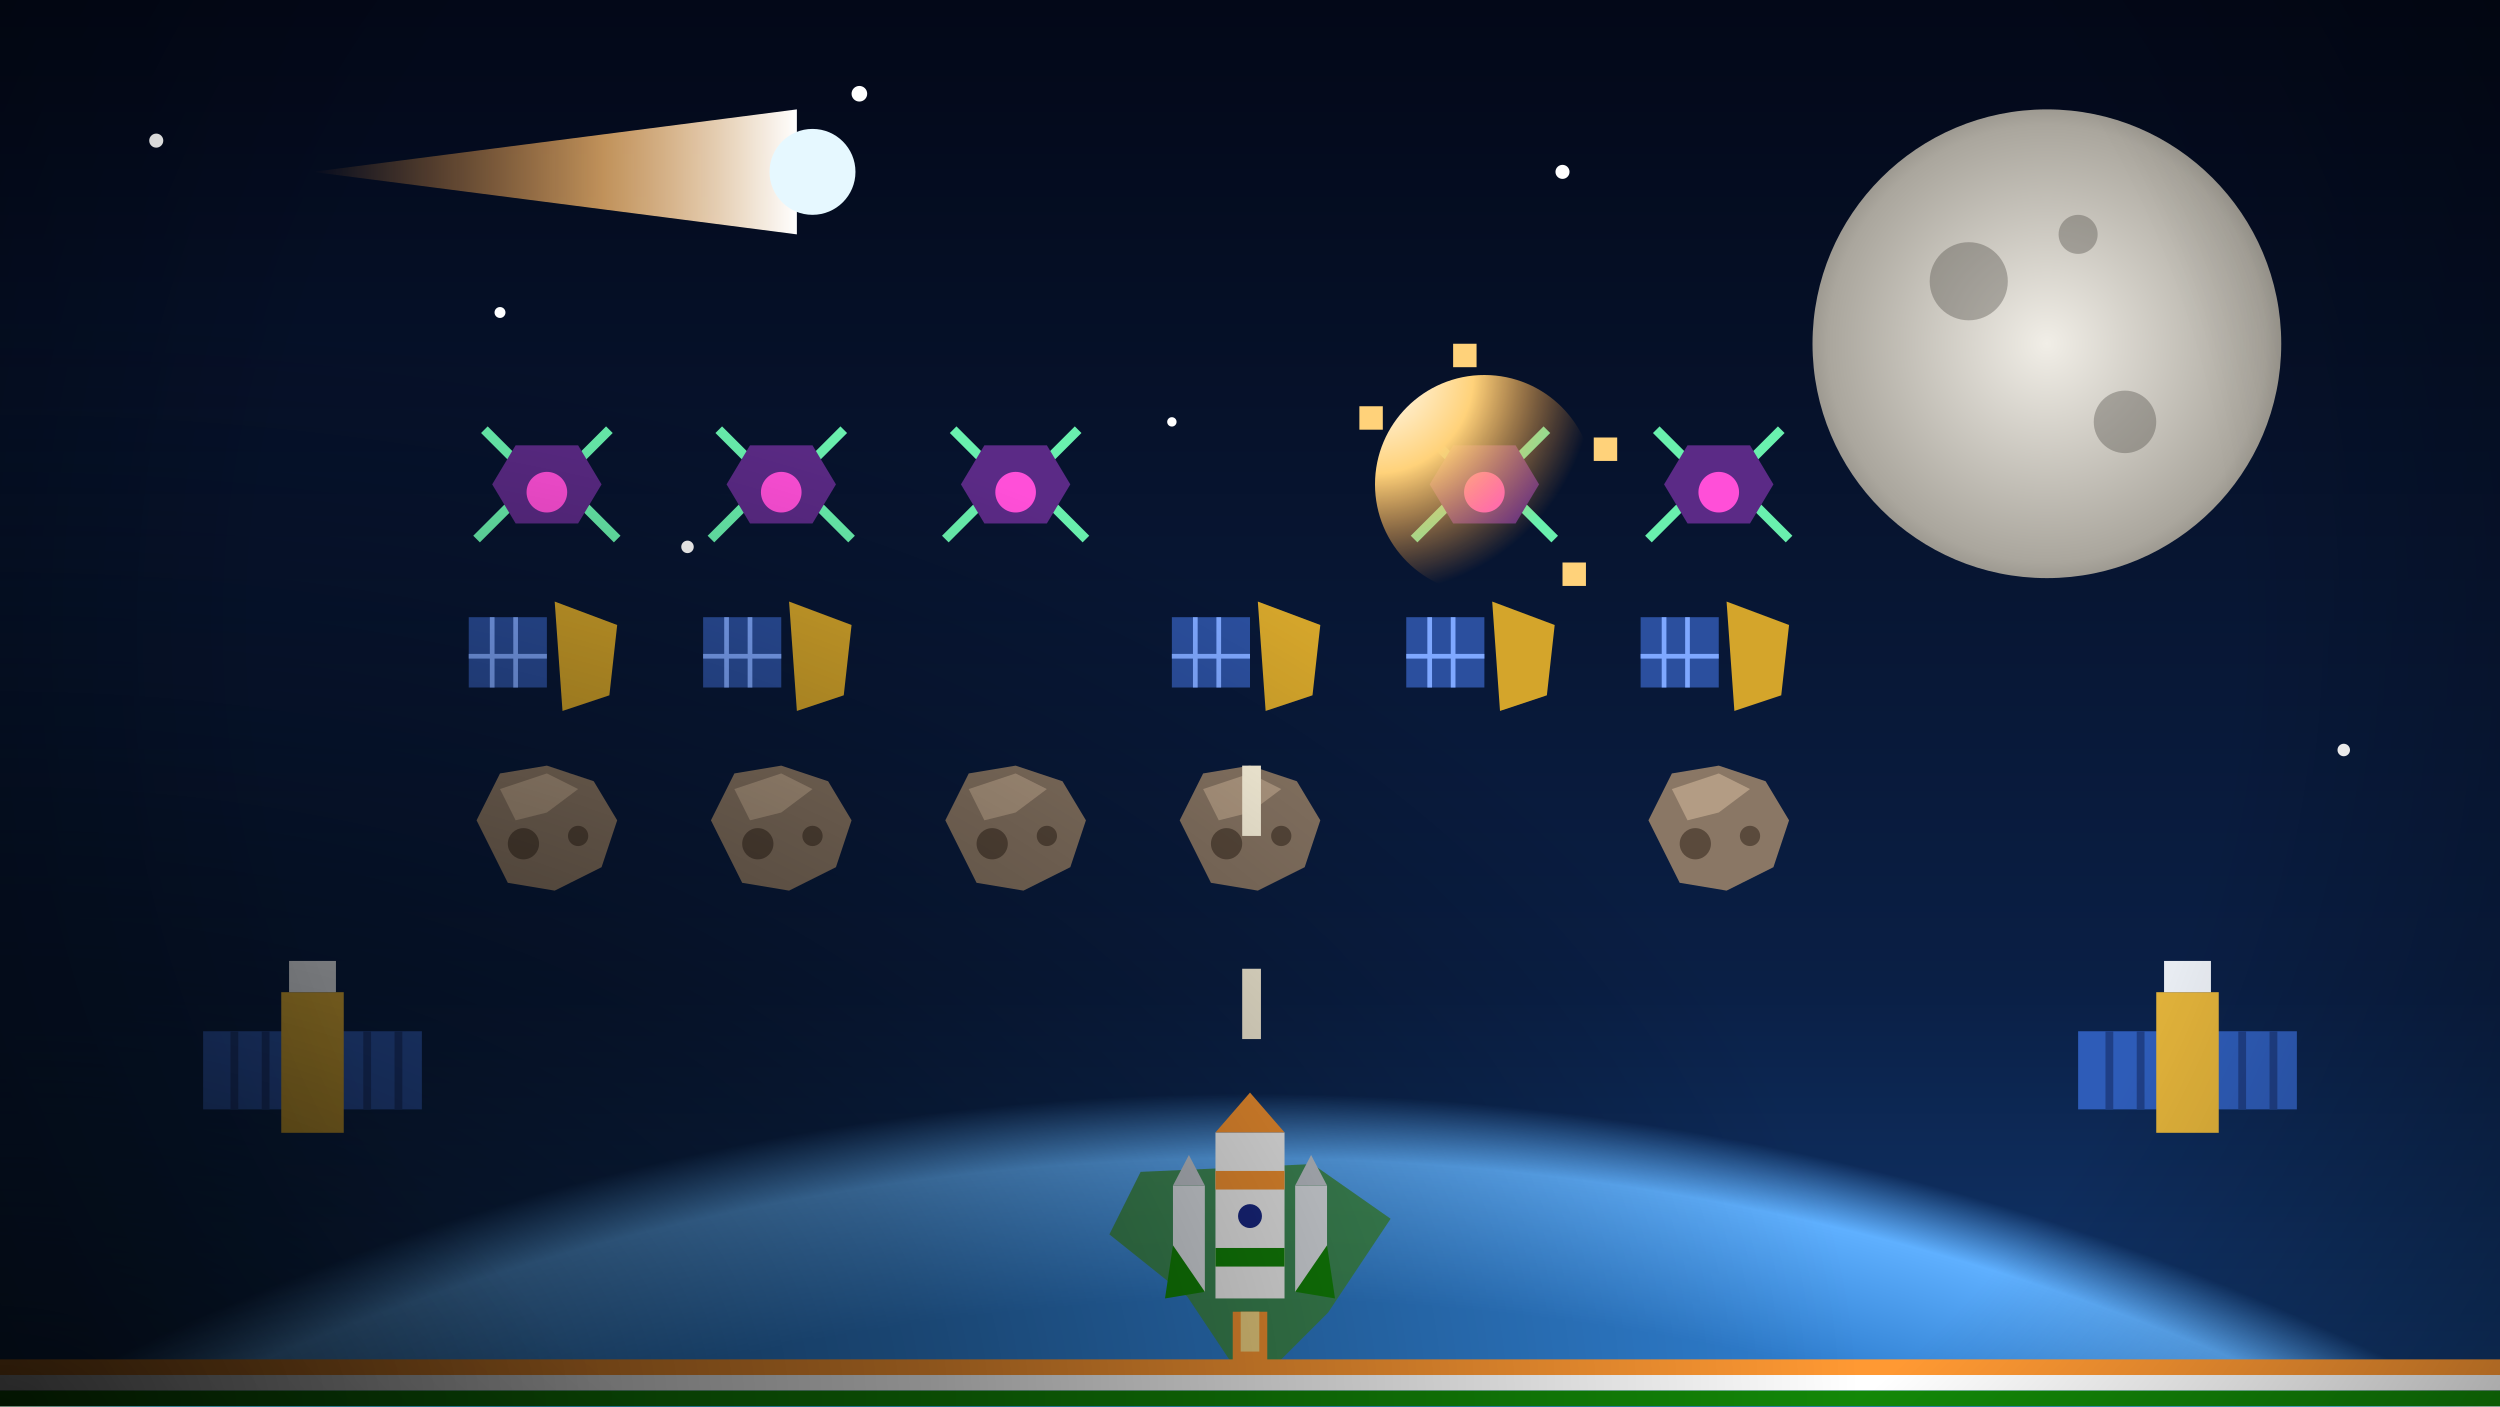
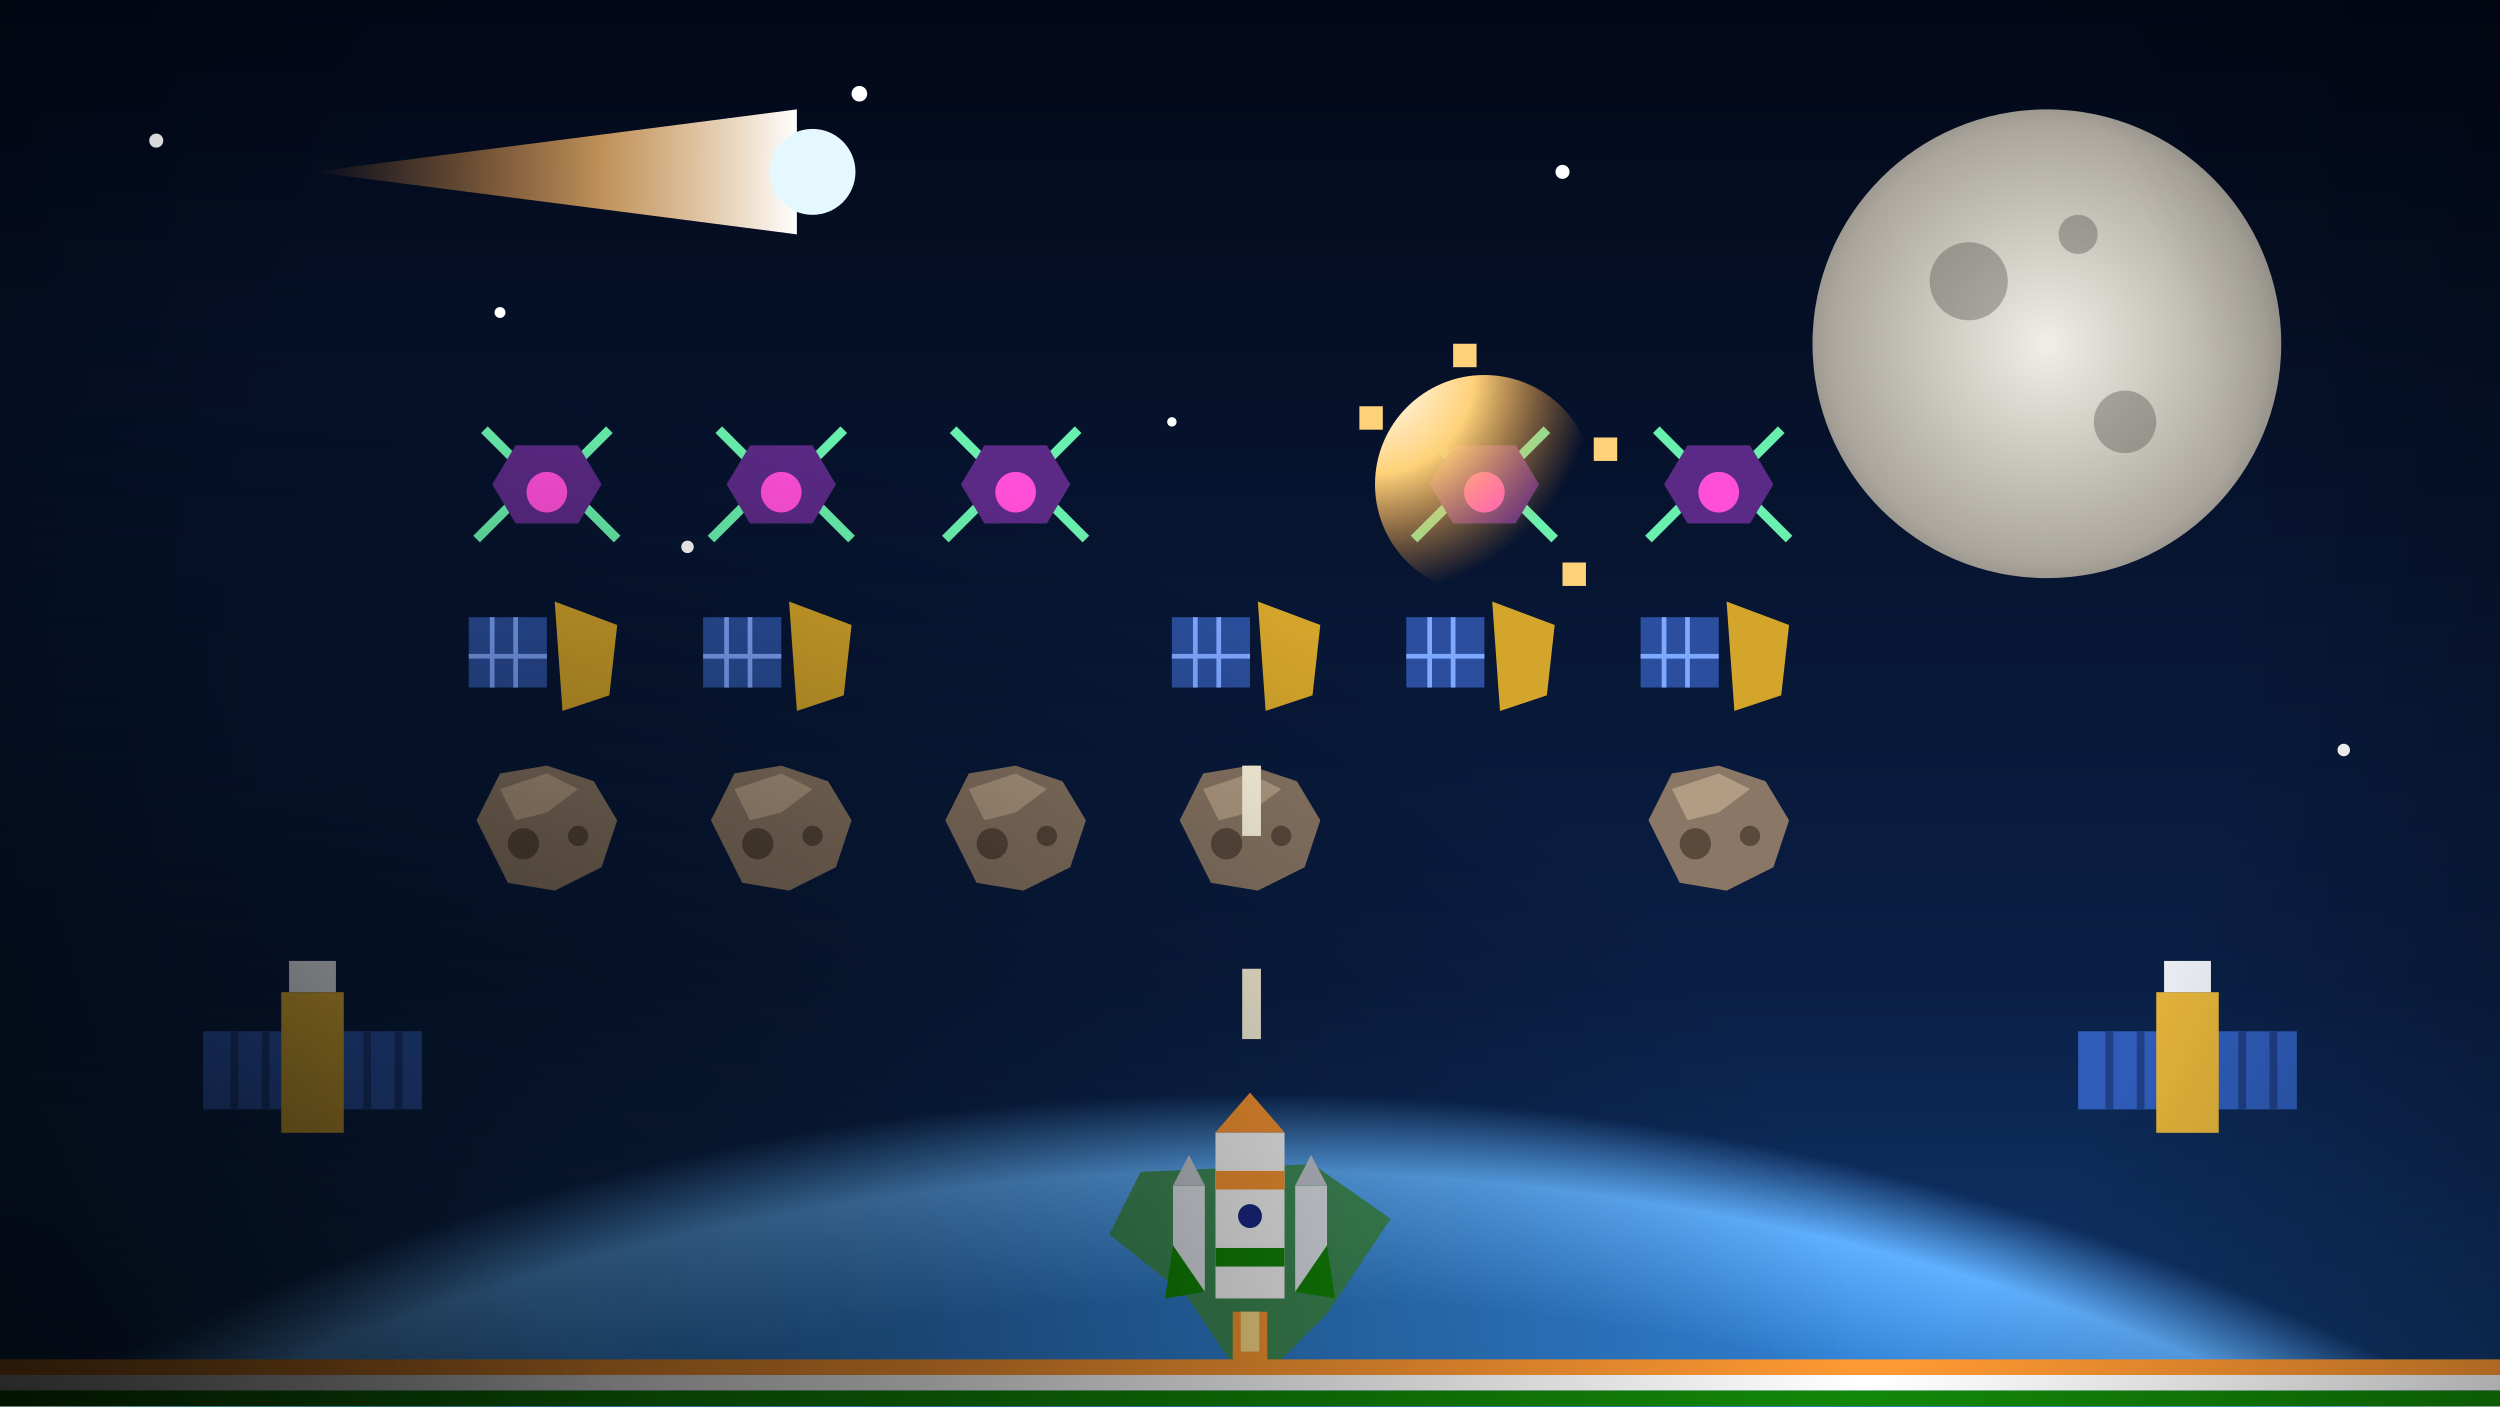
<svg xmlns="http://www.w3.org/2000/svg" viewBox="0 0 320 180" width="320" height="180">
  <defs>
-     <linearGradient id="bg" x1="0" y1="0" x2="0" y2="1">
+     <radialGradient id="b" cx="262" cy="44" r="40" gradientUnits="userSpaceOnUse">
+       <stop offset="0" stop-color="#f1eee7" />
+       <stop offset=".7" stop-color="#aaa69d" />
+       <stop offset="1" stop-color="#5e5b55" />
+     </radialGradient>
+     <radialGradient id="d" cx="160" cy="470" r="330" gradientUnits="userSpaceOnUse">
+       <stop offset=".92" stop-color="#2f7fd1" />
+       <stop offset=".97" stop-color="#5fb0ff" />
+       <stop offset="1" stop-color="#5fb0ff" stop-opacity="0" />
+     </radialGradient>
+     <radialGradient id="h" cx="0" cy="0" r="1">
+       <stop offset="0" stop-color="#fff" />
+       <stop offset=".45" stop-color="#ffd27a" />
+       <stop offset="1" stop-color="#f93" stop-opacity="0" />
+     </radialGradient>
+     <radialGradient id="j" cx="0" cy="180" r="140" gradientTransform="scale(1.7 1)" gradientUnits="userSpaceOnUse">
+       <stop offset="0" stop-opacity=".78" />
+       <stop offset=".5" stop-opacity=".45" />
+       <stop offset="1" stop-opacity="0" />
+     </radialGradient>
+     <radialGradient id="k" cx="160" cy="80" r="210" gradientUnits="userSpaceOnUse">
+       <stop offset=".6" stop-opacity="0" />
+       <stop offset="1" stop-opacity=".45" />
+     </radialGradient>
+     <g id="g">
+       <path fill="#8a7765" d="m-9-1 3-6 6-1 6 2 3 5-2 6-6 3-6-1Z" />
+       <path fill="#b39c84" d="m-6-5 6-2 4 2-4 3-4 1Z" />
+       <circle cx="-3" cy="2" r="2" fill="#5a4a3c" />
+       <circle cx="4" cy="1" r="1.3" fill="#5a4a3c" />
+     </g>
+     <g id="f">
+       <path fill="#2b4f9e" d="M-10-5H0v9h-10z" />
+       <path stroke="#7fa8ff" stroke-width=".6" d="M-7-5v9m3-9v9m-6-4H0" />
+       <path fill="#d4a52b" d="m1-7 8 3-1 9-6 2Z" />
+     </g>
+     <g id="e">
+       <path stroke="#69f0ae" stroke-width="1.2" d="m-4-3-4-4M4-3l4-4M-5 3l-4 4M5 3l4 4" />
+       <path fill="#5b2a86" d="m-7 0 3-5h8l3 5-3 5h-8Z" />
+       <circle cy="1" r="2.6" fill="#ff4fd8" />
+     </g>
+     <g id="i">
+       <path fill="#2e5cb8" d="M-14 2h11v10h-11zM3 2h11v10H3z" />
+       <path stroke="#1f3f86" d="M-10 2v10m4-10v10M7 2v10m4-10v10" />
+       <path fill="#e0b13a" d="M-4-3h8v18h-8z" />
+       <path fill="#e8ecf2" d="M-3-7h6v4h-6z" />
+     </g>
+     <linearGradient id="a" x1="0" x2="0" y1="0" y2="1">
      <stop offset="0" stop-color="#030818" />
      <stop offset=".7" stop-color="#0a1f45" />
      <stop offset="1" stop-color="#123a73" />
    </linearGradient>
-     <radialGradient id="moon" cx="262" cy="44" r="40" gradientUnits="userSpaceOnUse">
-       <stop offset="0" stop-color="#f1eee7" />
-       <stop offset=".7" stop-color="#aaa69d" />
-       <stop offset="1" stop-color="#5e5b55" />
-     </radialGradient>
-     <radialGradient id="earth" cx="160" cy="470" r="330" gradientUnits="userSpaceOnUse">
-       <stop offset=".92" stop-color="#2f7fd1" />
-       <stop offset=".975" stop-color="#5fb0ff" />
-       <stop offset="1" stop-color="#5fb0ff" stop-opacity="0" />
-     </radialGradient>
-     <radialGradient id="boom" cx="0" cy="0" r="1">
-       <stop offset="0" stop-color="#fff" />
-       <stop offset=".45" stop-color="#ffd27a" />
-       <stop offset="1" stop-color="#ff9933" stop-opacity="0" />
-     </radialGradient>
-     <linearGradient id="tail" x1="1" y1="0" x2="0" y2="0">
+     <linearGradient id="c" x1="1" x2="0" y1="0" y2="0">
      <stop offset="0" stop-color="#fff" />
      <stop offset=".4" stop-color="#ffbe6e" stop-opacity=".75" />
-       <stop offset="1" stop-color="#ff9933" stop-opacity="0" />
+       <stop offset="1" stop-color="#f93" stop-opacity="0" />
    </linearGradient>
-     <radialGradient id="shade" cx="0" cy="180" r="140" gradientUnits="userSpaceOnUse" gradientTransform="scale(1.7 1)">
-       <stop offset="0" stop-color="#000" stop-opacity=".78" />
-       <stop offset=".5" stop-color="#000" stop-opacity=".45" />
-       <stop offset="1" stop-color="#000" stop-opacity="0" />
-     </radialGradient>
-     <radialGradient id="vig" cx="160" cy="80" r="210" gradientUnits="userSpaceOnUse">
-       <stop offset=".6" stop-color="#000" stop-opacity="0" />
-       <stop offset="1" stop-color="#000" stop-opacity=".45" />
-     </radialGradient>
-     <g id="rock">
-       <path d="M-9 -1 L-6 -7 L0 -8 L6 -6 L9 -1 L7 5 L1 8 L-5 7Z" fill="#8a7765" />
-       <path d="M-6 -5 L0 -7 L4 -5 L0 -2 L-4 -1Z" fill="#b39c84" />
-       <circle cx="-3" cy="2" r="2" fill="#5a4a3c" />
-       <circle cx="4" cy="1" r="1.3" fill="#5a4a3c" />
-     </g>
-     <g id="junk">
-       <rect x="-10" y="-5" width="10" height="9" fill="#2b4f9e" />
-       <path d="M-7 -5 V4 M-4 -5 V4 M-10 0 H0" stroke="#7fa8ff" stroke-width=".6" />
-       <path d="M1 -7 L9 -4 L8 5 L2 7Z" fill="#d4a52b" />
-     </g>
-     <g id="drone">
-       <path d="M-4 -3 L-8 -7 M4 -3 L8 -7 M-5 3 L-9 7 M5 3 L9 7" stroke="#69f0ae" stroke-width="1.2" />
-       <path d="M-7 0 L-4 -5 H4 L7 0 L4 5 H-4Z" fill="#5b2a86" />
-       <circle cy="1" r="2.6" fill="#ff4fd8" />
-     </g>
-     <g id="sat">
-       <rect x="-14" y="2" width="11" height="10" fill="#2e5cb8" />
-       <rect x="3" y="2" width="11" height="10" fill="#2e5cb8" />
-       <path d="M-10 2 V12 M-6 2 V12 M7 2 V12 M11 2 V12" stroke="#1f3f86" />
-       <rect x="-4" y="-3" width="8" height="18" fill="#e0b13a" />
-       <rect x="-3" y="-7" width="6" height="4" fill="#e8ecf2" />
-     </g>
  </defs>
-   <rect width="320" height="180" fill="url(#bg)" />
+   <path fill="url(#a)" d="M0 0h320v180H0z" />
  <g fill="#fff">
    <circle cx="20" cy="18" r=".9" />
    <circle cx="64" cy="40" r=".7" />
    <circle cx="110" cy="12" r="1" />
    <circle cx="150" cy="54" r=".6" />
    <circle cx="200" cy="22" r=".9" />
    <circle cx="300" cy="96" r=".8" />
    <circle cx="88" cy="70" r=".8" />
  </g>
-   <circle cx="262" cy="44" r="30" fill="url(#moon)" />
+   <circle cx="262" cy="44" r="30" fill="url(#b)" />
  <g fill="#46423c" opacity=".35">
    <circle cx="252" cy="36" r="5" />
    <circle cx="272" cy="54" r="4" />
    <circle cx="266" cy="30" r="2.5" />
  </g>
-   <path d="M40 22 L102 14 L102 30Z" fill="url(#tail)" />
+   <path fill="url(#c)" d="m40 22 62-8v16Z" />
  <circle cx="104" cy="22" r="5.5" fill="#e6f8ff" />
-   <circle cx="160" cy="470" r="330" fill="url(#earth)" />
-   <path d="M146 150 L168 149 L178 156 L170 168 L160 178 L152 166 L142 158Z" fill="#3f8f4a" opacity=".9" />
+   <circle cx="160" cy="470" r="330" fill="url(#d)" />
+   <path fill="#3f8f4a" d="m146 150 22-1 10 7-8 12-10 10-8-12-10-8Z" opacity=".9" />
  <g transform="translate(70 62)">
-     <use href="#drone" />
-     <use href="#drone" x="30" />
-     <use href="#drone" x="60" />
-     <use href="#drone" x="120" />
-     <use href="#drone" x="150" />
+     <use href="#e" />
+     <use x="30" href="#e" />
+     <use x="60" href="#e" />
+     <use x="120" href="#e" />
+     <use x="150" href="#e" />
  </g>
  <g transform="translate(70 84)">
-     <use href="#junk" />
-     <use href="#junk" x="30" />
-     <use href="#junk" x="90" />
-     <use href="#junk" x="120" />
-     <use href="#junk" x="150" />
+     <use href="#f" />
+     <use x="30" href="#f" />
+     <use x="90" href="#f" />
+     <use x="120" href="#f" />
+     <use x="150" href="#f" />
  </g>
  <g transform="translate(70 106)">
-     <use href="#rock" />
-     <use href="#rock" x="30" />
-     <use href="#rock" x="60" />
-     <use href="#rock" x="90" />
-     <use href="#rock" x="150" />
+     <use href="#g" />
+     <use x="30" href="#g" />
+     <use x="60" href="#g" />
+     <use x="90" href="#g" />
+     <use x="150" href="#g" />
  </g>
-   <circle cx="190" cy="62" r="14" fill="url(#boom)" />
-   <g fill="#ffd27a">
-     <rect x="174" y="52" width="3" height="3" />
-     <rect x="204" y="56" width="3" height="3" />
-     <rect x="186" y="44" width="3" height="3" />
-     <rect x="200" y="72" width="3" height="3" />
-   </g>
-   <use href="#sat" x="40" y="130" />
-   <use href="#sat" x="280" y="130" />
-   <g fill="#fff7e0">
-     <rect x="159" y="98" width="2.4" height="9" />
-     <rect x="159" y="124" width="2.4" height="9" />
-   </g>
-   <g transform="translate(160 156) scale(1.7)">
-     <path d="M-1.3 7 h2.6 v5 h-2.6z" fill="#ff9933" />
-     <path d="M-.7 7 h1.4 v3 h-1.4z" fill="#ffe08a" />
-     <rect x="-5.8" y="-2.5" width="2.4" height="8" fill="#e8ecf2" />
-     <rect x="3.4" y="-2.5" width="2.4" height="8" fill="#e8ecf2" />
-     <path d="M-5.8 -2.5 L-4.6 -4.8 L-3.4 -2.5Z M3.4 -2.5 L4.6 -4.8 L5.8 -2.5Z" fill="#c9ced6" />
-     <path d="M-6.4 6 L-5.8 2 L-3.4 5.5Z M6.4 6 L5.8 2 L3.4 5.5Z" fill="#138808" />
-     <rect x="-2.6" y="-6.5" width="5.2" height="12.5" fill="#fff" />
-     <path d="M-2.6 -6.5 L0 -9.5 L2.6 -6.5Z" fill="#ff9933" />
-     <rect x="-2.6" y="-3.6" width="5.2" height="1.4" fill="#ff9933" />
-     <rect x="-2.6" y="2.2" width="5.2" height="1.4" fill="#138808" />
+   <circle cx="190" cy="62" r="14" fill="url(#h)" />
+   <path fill="#ffd27a" d="M174 52h3v3h-3zm30 4h3v3h-3zm-18-12h3v3h-3zm14 28h3v3h-3z" />
+   <use x="40" y="130" href="#i" />
+   <use x="280" y="130" href="#i" />
+   <path fill="#fff7e0" d="M159 98h2.4v9H159zm0 26h2.4v9H159z" />
+   <g transform="matrix(1.7 0 0 1.7 160 156)">
+     <path fill="#f93" d="M-1.3 7h2.6v5h-2.6z" />
+     <path fill="#ffe08a" d="M-.7 7H.7v3H-.7z" />
+     <path fill="#e8ecf2" d="M-5.8-2.5h2.4v8h-2.4zm9.2 0h2.4v8H3.4z" />
+     <path fill="#c9ced6" d="m-5.8-2.5 1.2-2.3 1.2 2.3Zm9.2 0 1.2-2.3 1.2 2.3Z" />
+     <path fill="#138808" d="m-6.4 6 .6-4 2.4 3.5ZM6.4 6l-.6-4-2.4 3.5Z" />
+     <path fill="#fff" d="M-2.6-6.5h5.2V6h-5.2z" />
+     <path fill="#f93" d="m-2.6-6.5 2.6-3 2.6 3Zm0 2.9h5.2v1.4h-5.2z" />
+     <path fill="#138808" d="M-2.6 2.2h5.2v1.4h-5.2z" />
    <circle cy="-.2" r=".9" fill="#1a2a8a" />
  </g>
-   <rect y="174" width="320" height="2" fill="#ff9933" />
-   <rect y="176" width="320" height="2" fill="#fff" />
-   <rect y="178" width="320" height="2" fill="#138808" />
-   <rect width="320" height="180" fill="url(#shade)" />
-   <rect width="320" height="180" fill="url(#vig)" />
+   <path fill="#f93" d="M0 174h320v2H0z" />
+   <path fill="#fff" d="M0 176h320v2H0z" />
+   <path fill="#138808" d="M0 178h320v2H0z" />
+   <path fill="url(#j)" d="M0 0h320v180H0z" />
+   <path fill="url(#k)" d="M0 0h320v180H0z" />
</svg>
